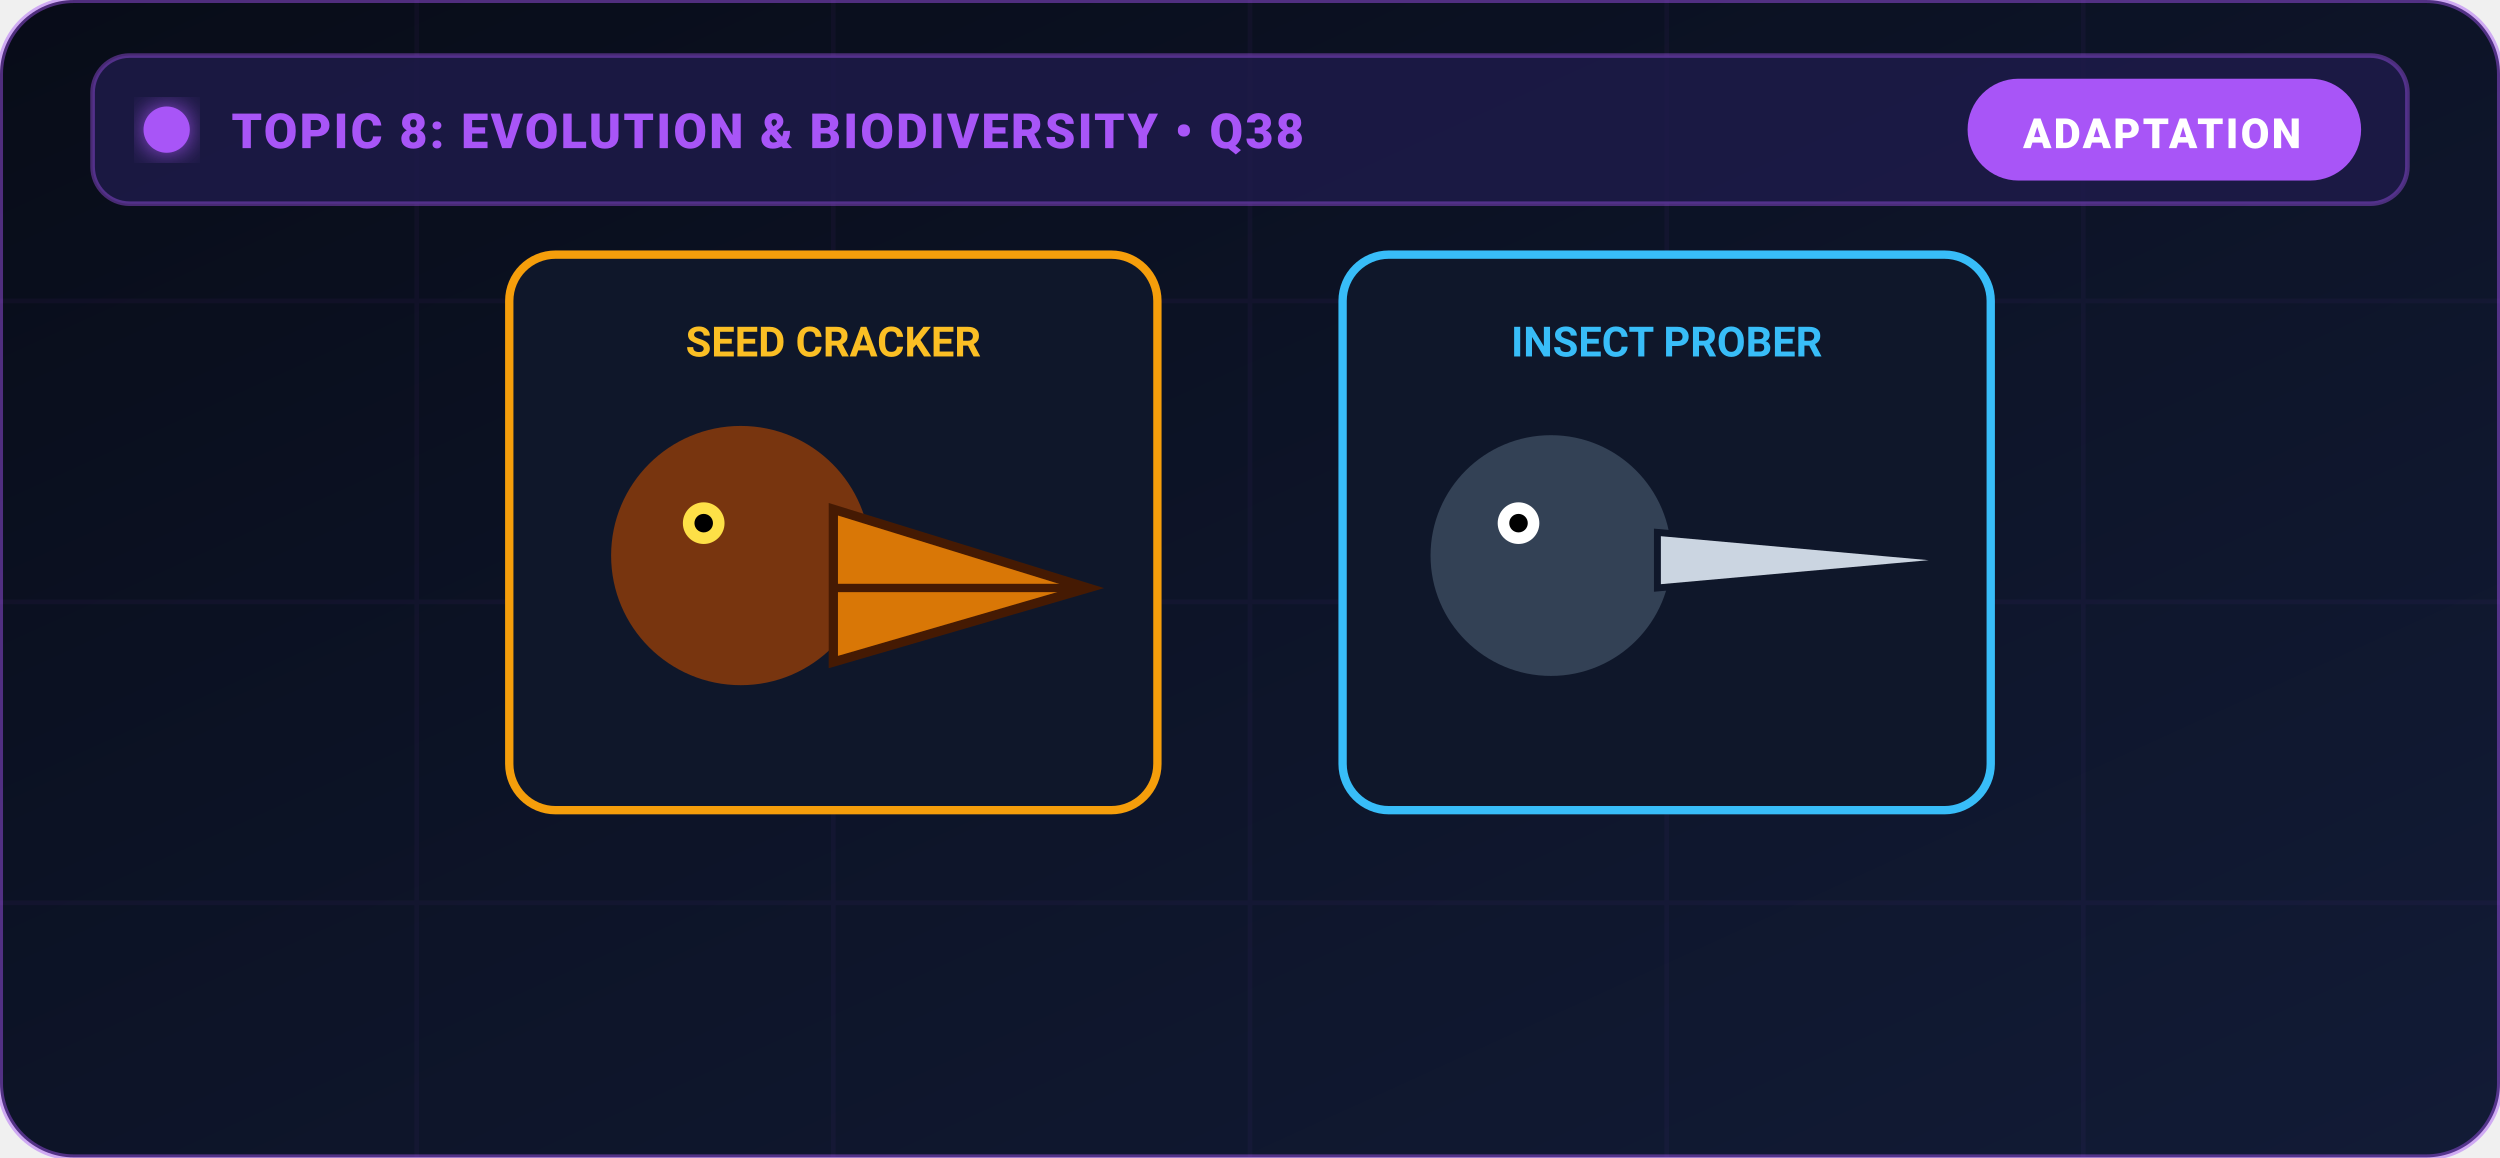
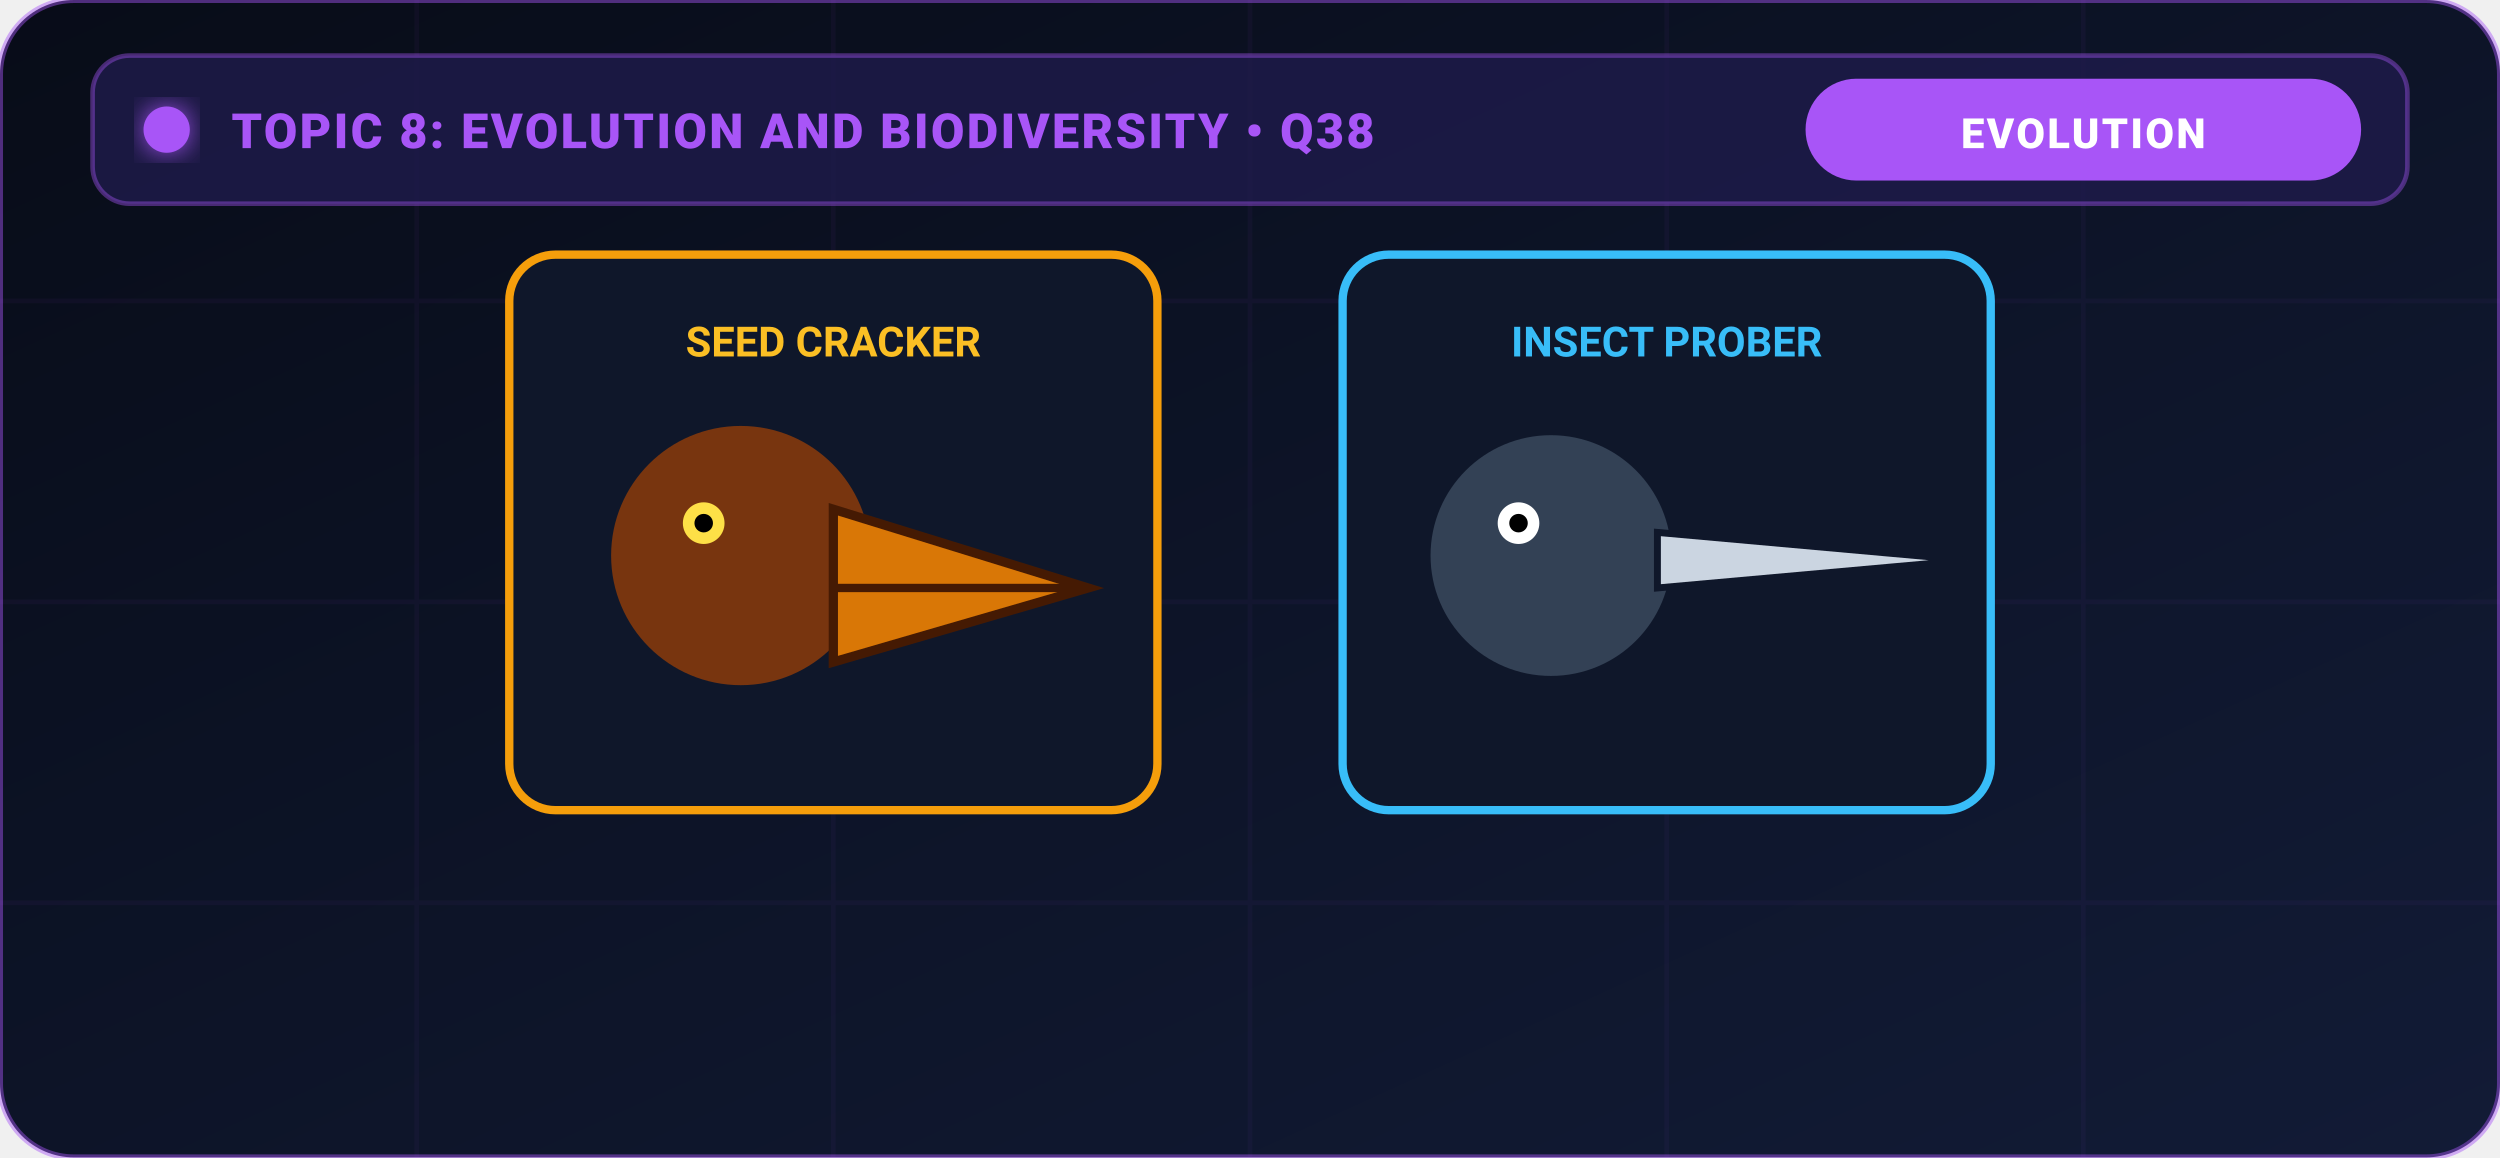
<svg xmlns="http://www.w3.org/2000/svg" viewBox="0 0 540 250" width="100%" height="100%">
  <defs>
    <linearGradient id="bg_t8_38" x1="0%" y1="0%" x2="100%" y2="100%">
      <stop offset="0%" stop-color="#080c18" />
      <stop offset="50%" stop-color="#0d1428" />
      <stop offset="100%" stop-color="#121b36" />
    </linearGradient>
    <filter id="glow_t8_38" x="-20%" y="-20%" width="140%" height="140%">
      <feGaussianBlur stdDeviation="3" result="blur" />
      <feComposite in="SourceGraphic" in2="blur" operator="over" />
    </filter>
  </defs>
  <rect width="540" height="250" rx="16" fill="url(#bg_t8_38)" stroke="#a855f7" stroke-width="1.3" stroke-opacity="0.45" />
  <g opacity="0.04" stroke="#a855f7" stroke-width="1">
    <line x1="90" y1="0" x2="90" y2="250" />
    <line x1="180" y1="0" x2="180" y2="250" />
    <line x1="270" y1="0" x2="270" y2="250" />
    <line x1="360" y1="0" x2="360" y2="250" />
    <line x1="450" y1="0" x2="450" y2="250" />
    <line x1="0" y1="65" x2="540" y2="65" />
    <line x1="0" y1="130" x2="540" y2="130" />
    <line x1="0" y1="195" x2="540" y2="195" />
  </g>
  <rect x="20" y="12" width="500" height="32" rx="8" fill="#1e1b4b" fill-opacity="0.8" stroke="#a855f7" stroke-width="1" stroke-opacity="0.4" />
  <circle cx="36" cy="28" r="5" fill="#a855f7" filter="url(#glow_t8_38)" />
-   <text x="50" y="32" fill="#a855f7" font-family="'Segoe UI', Roboto, sans-serif" font-size="10.5" font-weight="900" letter-spacing="0.5">TOPIC 8: EVOLUTION &amp; BIODIVERSITY • Q38</text>
-   <rect x="425" y="17" width="85" height="22" rx="11" fill="#a855f7" />
-   <text x="467" y="32" fill="#ffffff" font-family="'Segoe UI', Roboto, sans-serif" font-size="9" font-weight="900" text-anchor="middle" letter-spacing="0.5">ADAPTATION</text>
+   <text x="50" y="32" fill="#a855f7" font-family="'Segoe UI', Roboto, sans-serif" font-size="10.5" font-weight="900" letter-spacing="0.5">TOPIC 8: EVOLUTION AND BIODIVERSITY • Q38</text>
+   <rect x="390" y="17" width="120" height="22" rx="11" fill="#a855f7" />
+   <text x="450" y="32" fill="#ffffff" font-family="'Segoe UI', Roboto, sans-serif" font-size="9" font-weight="900" text-anchor="middle" letter-spacing="0.5">EVOLUTION</text>
  <g transform="translate(110, 55)">
    <g transform="translate(0, 0)">
      <rect x="0" y="0" width="140" height="120" rx="10" fill="#0f172a" stroke="#f59e0b" stroke-width="1.8" />
      <text x="70" y="22" fill="#fbbf24" font-family="'Segoe UI', Roboto, sans-serif" font-size="9" font-weight="bold" text-anchor="middle">SEED CRACKER</text>
      <circle cx="50" cy="65" r="28" fill="#78350f" />
      <circle cx="42" cy="58" r="4.5" fill="#fde047" />
      <circle cx="42" cy="58" r="2" fill="#000000" />
      <polygon points="70,55 125,72 70,88" fill="#d97706" stroke="#451a03" stroke-width="2" />
      <line x1="70" y1="72" x2="125" y2="72" stroke="#451a03" stroke-width="1.8" />
    </g>
    <g transform="translate(180, 0)">
      <rect x="0" y="0" width="140" height="120" rx="10" fill="#0f172a" stroke="#38bdf8" stroke-width="1.8" />
      <text x="70" y="22" fill="#38bdf8" font-family="'Segoe UI', Roboto, sans-serif" font-size="9" font-weight="bold" text-anchor="middle">INSECT PROBER</text>
      <circle cx="45" cy="65" r="26" fill="#334155" />
      <circle cx="38" cy="58" r="4.5" fill="#ffffff" />
      <circle cx="38" cy="58" r="2" fill="#000000" />
      <polygon points="68,60 135,66 68,72" fill="#cbd5e1" stroke="#0f172a" stroke-width="1.5" />
    </g>
  </g>
</svg>
